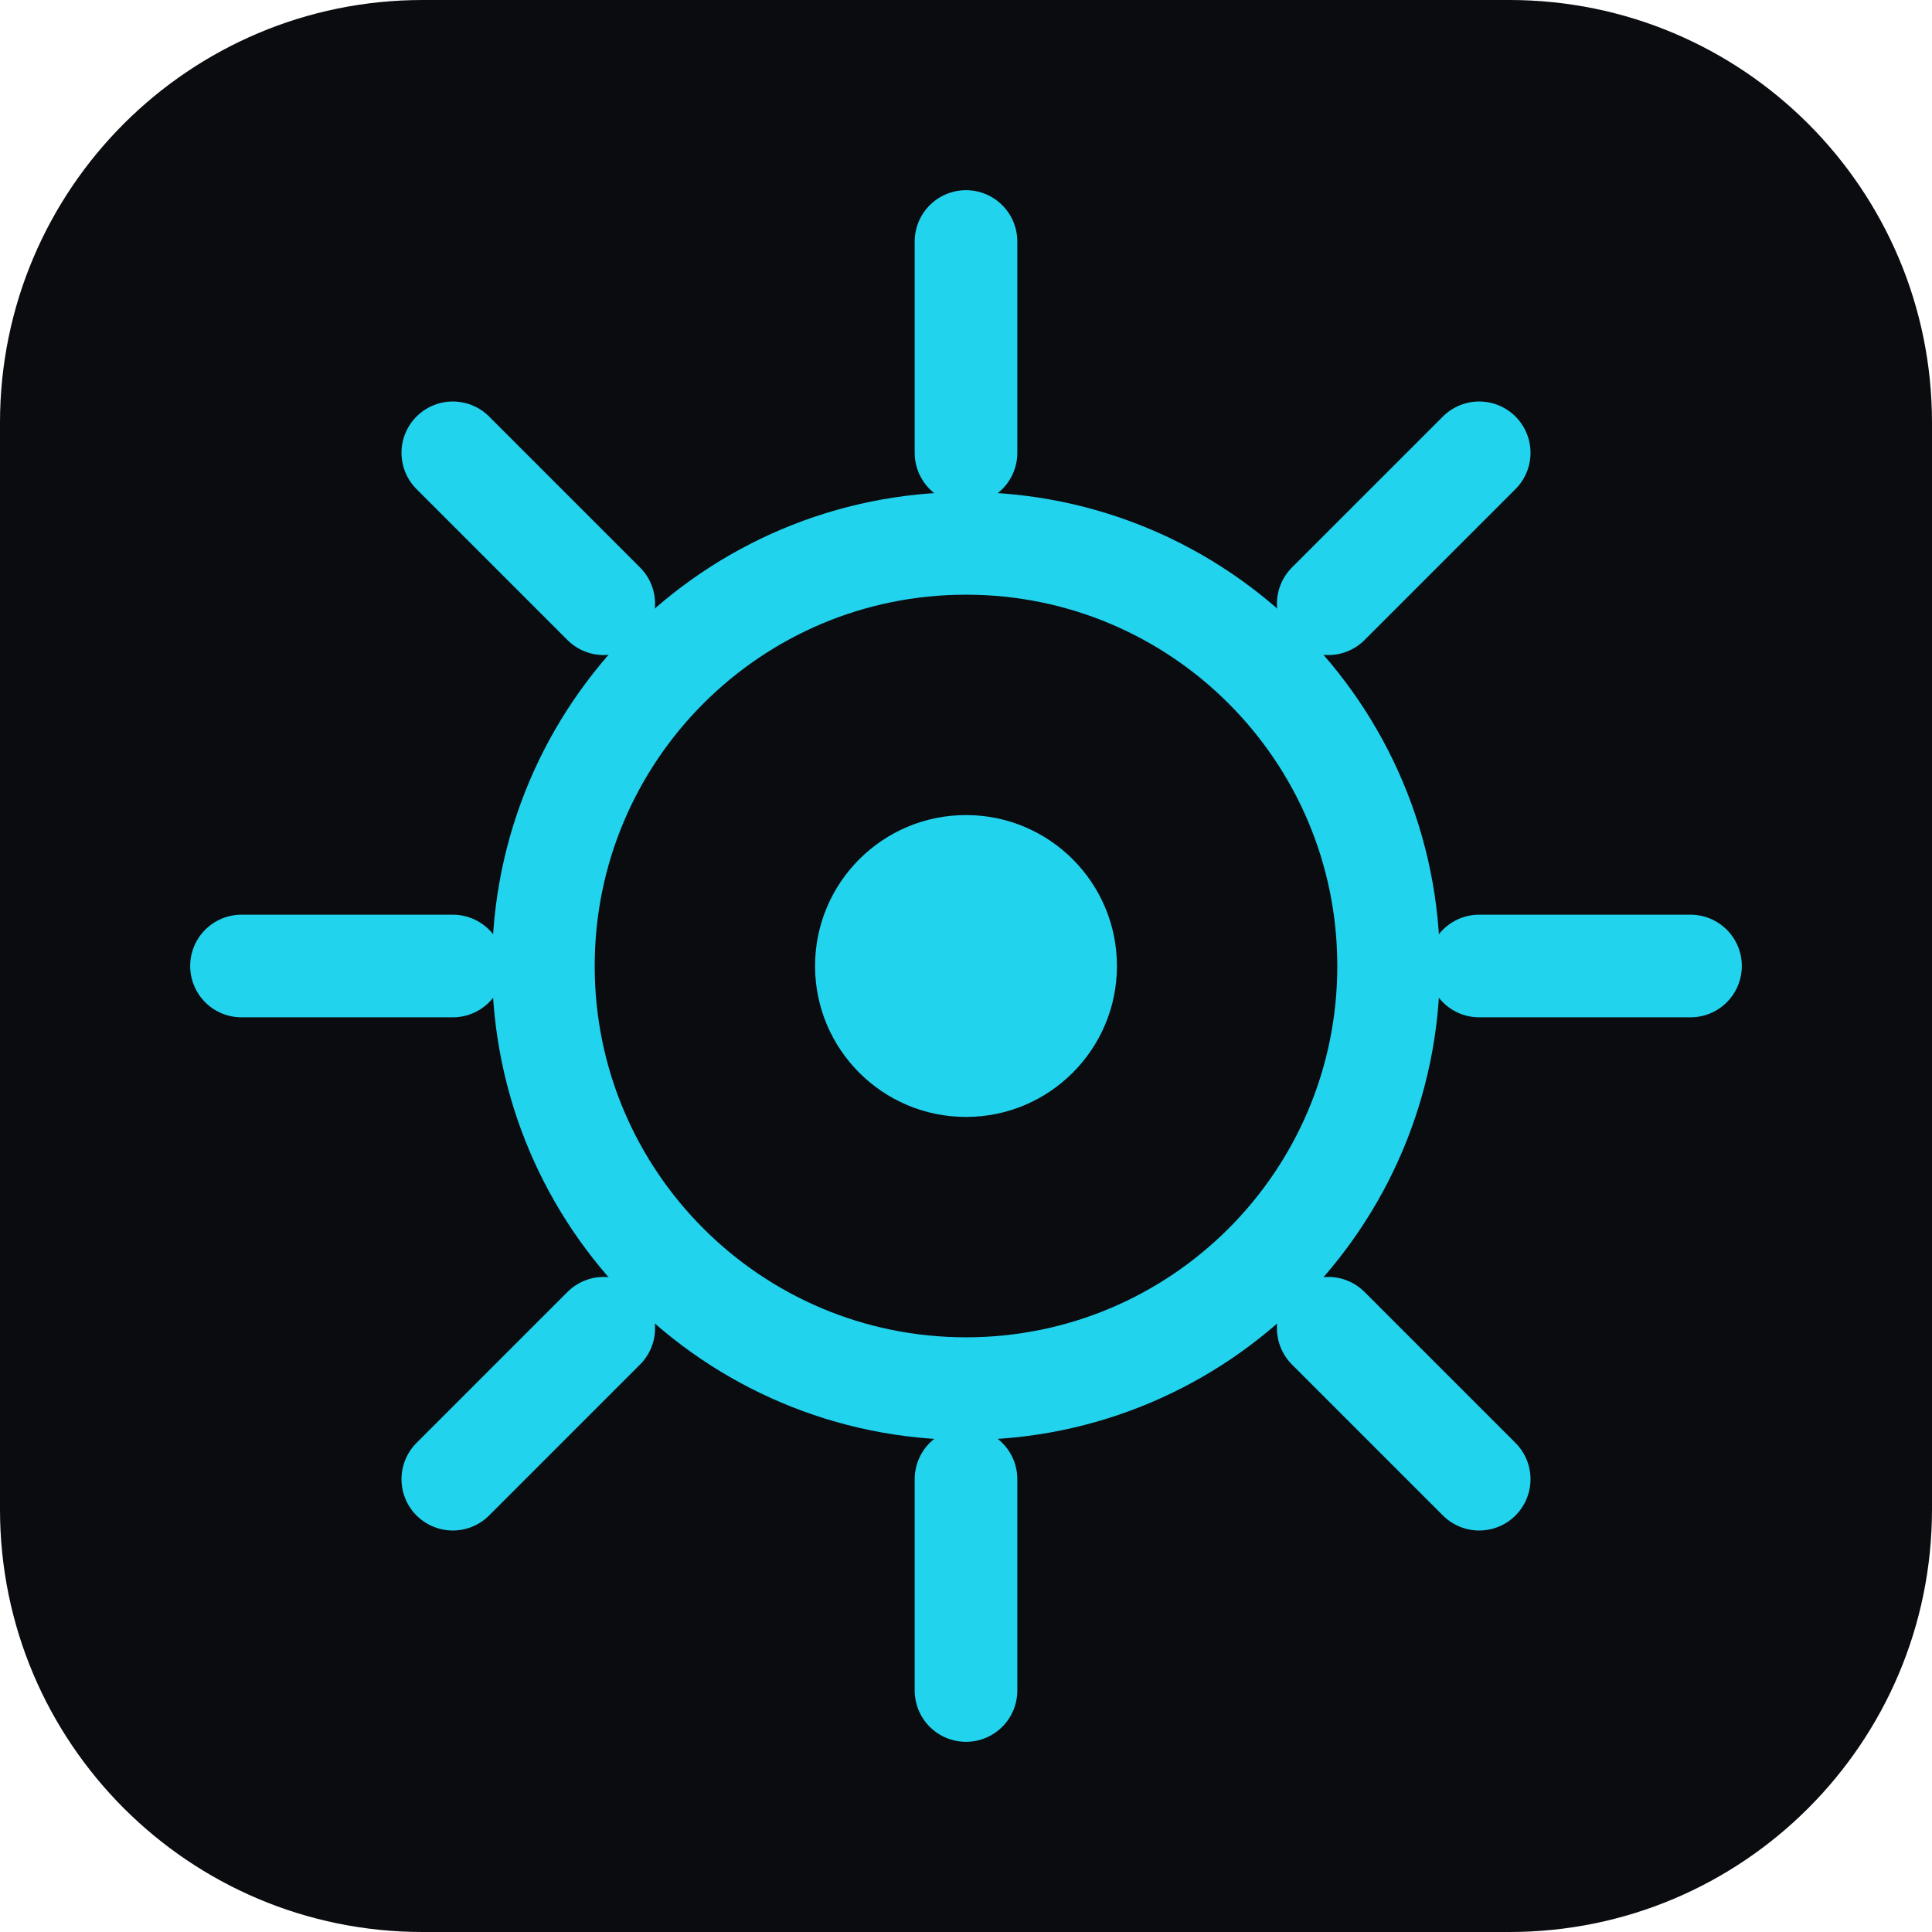
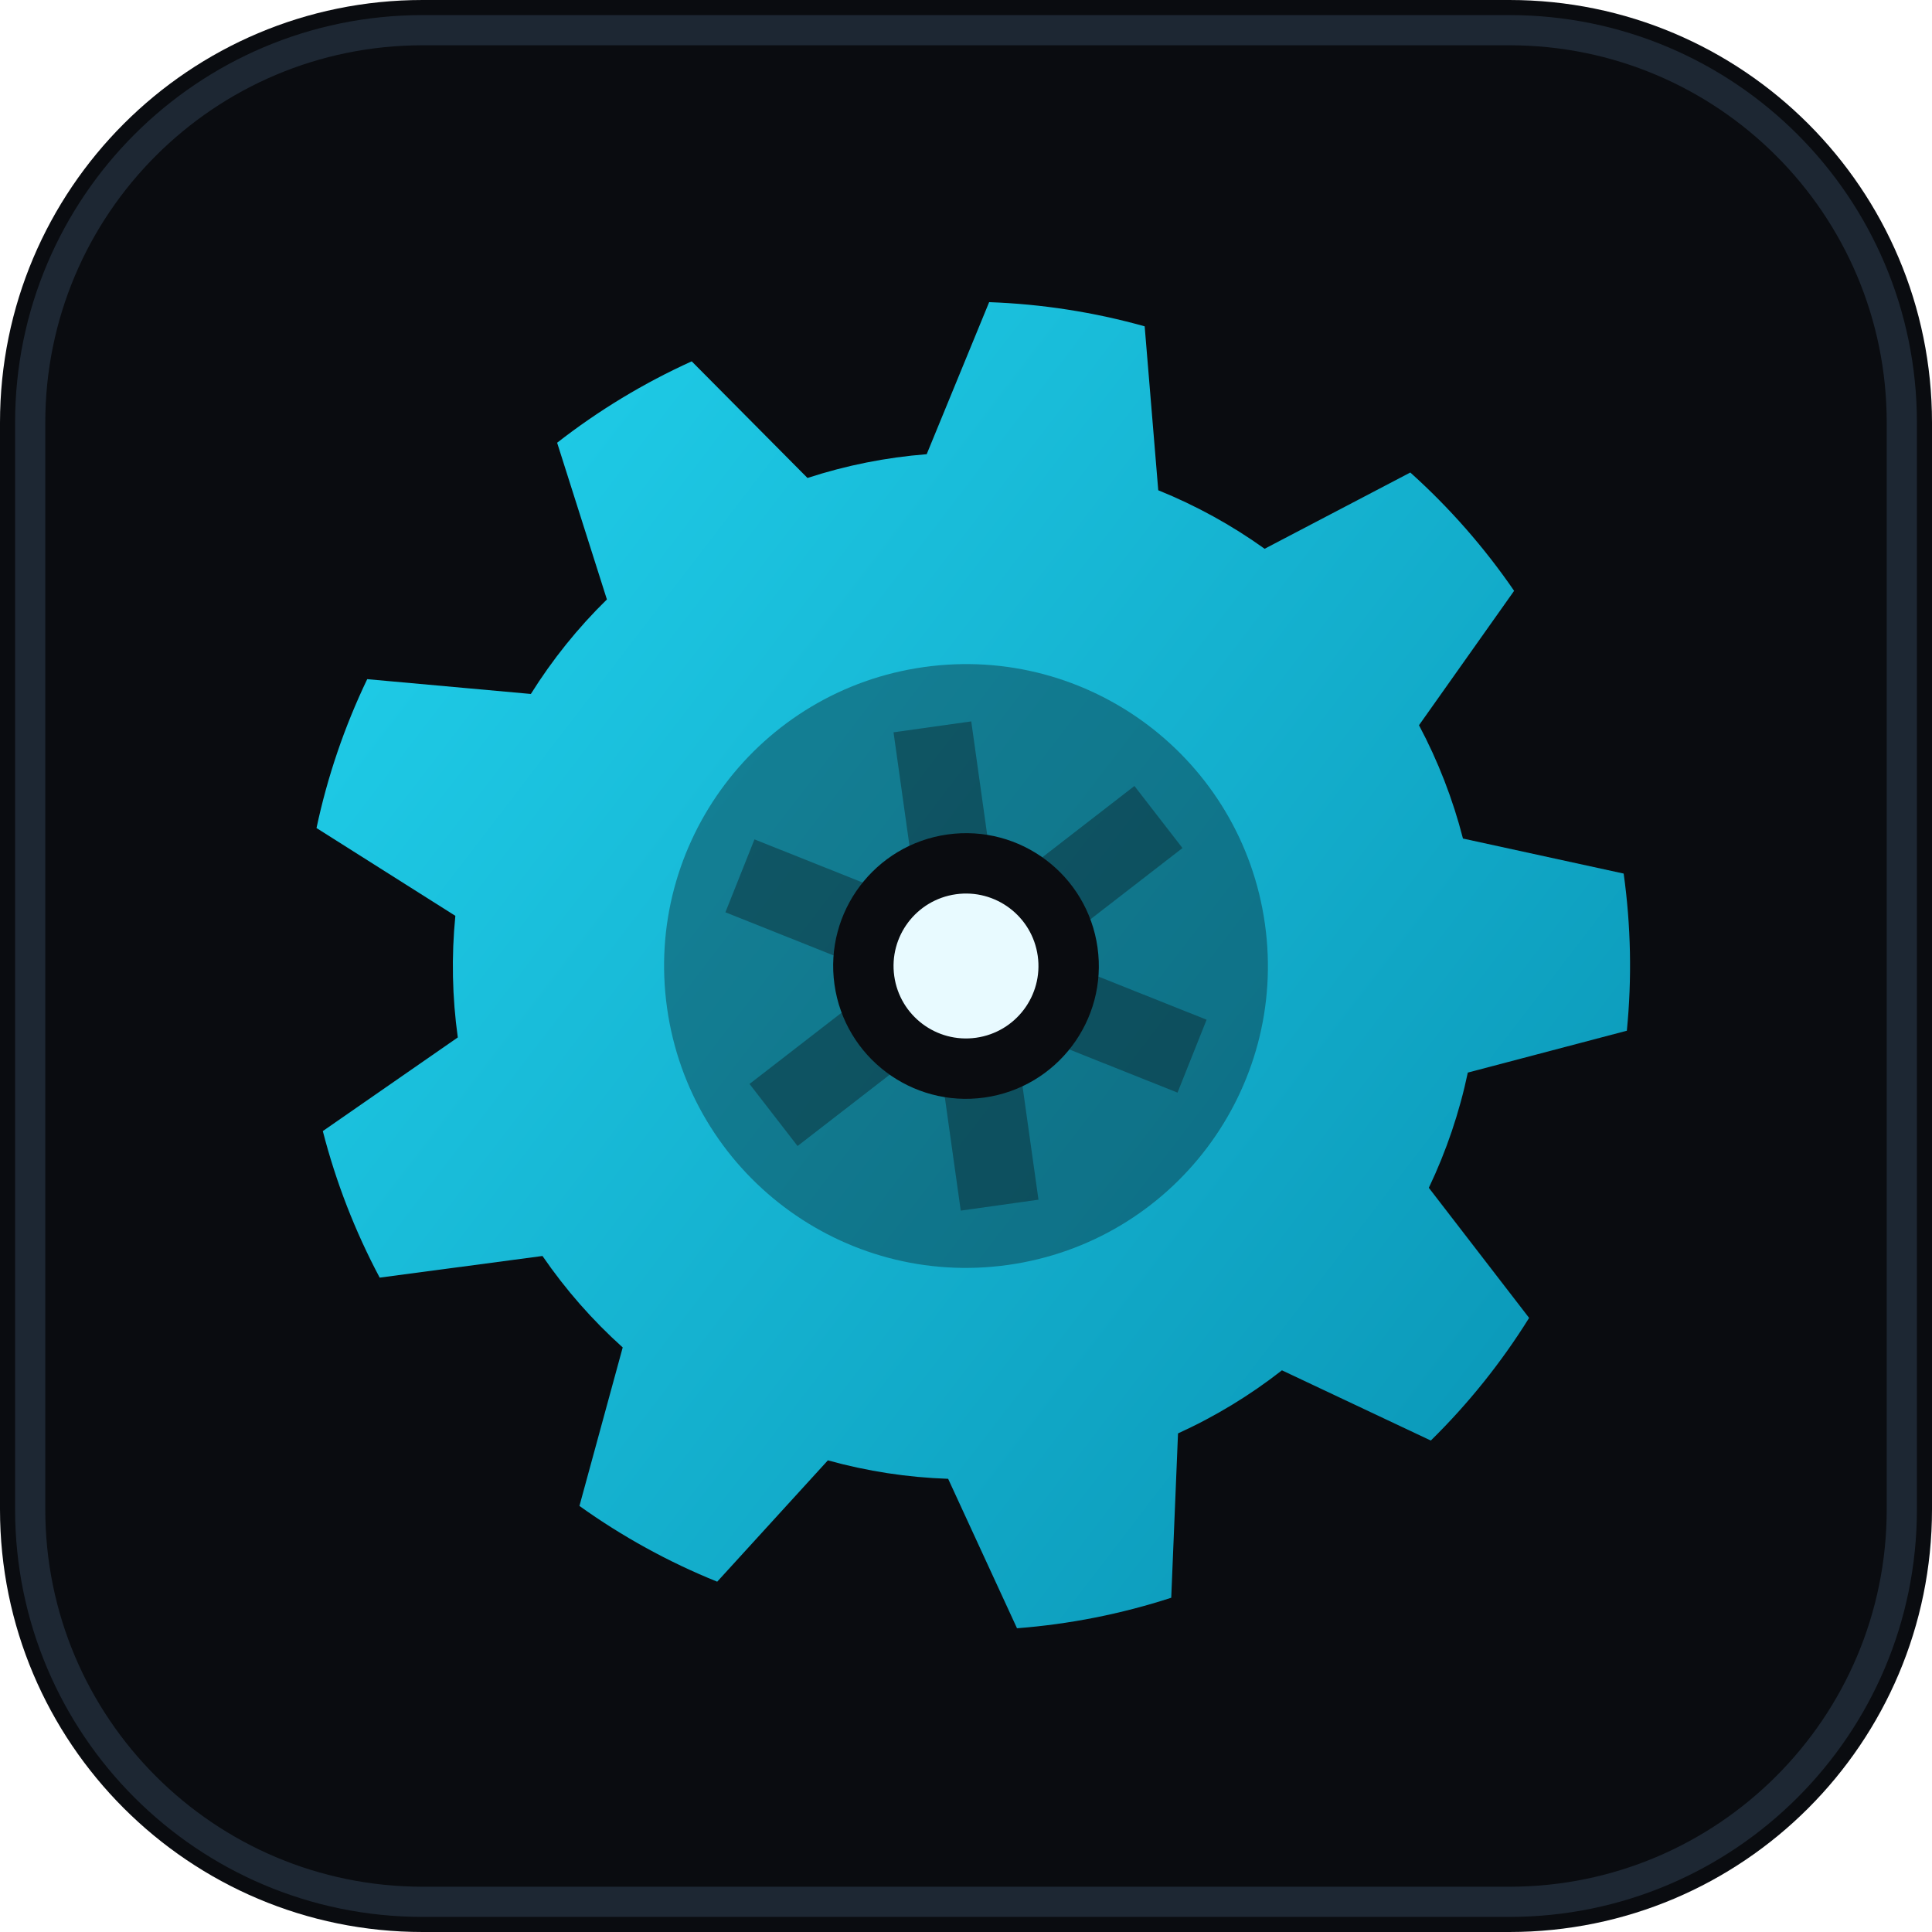
<svg xmlns="http://www.w3.org/2000/svg" viewBox="0 0 64 64">
+   <defs>
+     <linearGradient id="gv" x1="0" y1="0" x2="1" y2="1">
+       <stop offset="0" stop-color="#22d3ee" />
+       <stop offset="1" stop-color="#0891b2" />
+     </linearGradient>
+   </defs>
  <rect width="64" height="64" rx="14" fill="#0a0c10" />
-   <g fill="none" stroke="#22d3ee" stroke-width="3.4">
-     <circle cx="32" cy="32" r="14" />
-     <g stroke-linecap="round">
-       <path d="M32 8v7M32 49v7M8 32h7M49 32h7M15 15l5 5M44 44l5 5M49 15l-5 5M20 44l-5 5" />
-     </g>
-     <circle cx="32" cy="32" r="5" fill="#22d3ee" stroke="none" />
+   <rect x="1" y="1" width="62" height="62" rx="13" fill="none" stroke="#1d2733" stroke-width="1" />
+   <g transform="rotate(-8 32 32)">
+     <path d="M54.00 32.00 A22 22 0 0 1 53.38 37.17 L47.97 37.81 A17 17 0 0 1 46.16 41.41 L48.85 46.14 A22 22 0 0 1 45.06 49.71 L40.50 46.72 A17 17 0 0 1 36.80 48.31 L35.82 53.67 A22 22 0 0 1 30.62 53.96 L29.05 48.74 A17 17 0 0 1 25.19 47.58 L21.00 51.05 A22 22 0 0 1 16.83 47.93 L18.98 42.93 A17 17 0 0 1 16.77 39.56 L11.33 39.52 A22 22 0 0 1 10.14 34.45 L15.00 32.00 A17 17 0 0 1 15.48 28.00 L11.33 24.48 A22 22 0 0 1 13.68 19.83 L18.98 21.07 A17 17 0 0 1 21.91 18.32 L21.00 12.95 A22 22 0 0 1 25.79 10.90 L29.05 15.26 A17 17 0 0 1 33.07 15.03 L35.82 10.33 A22 22 0 0 1 40.81 11.84 L40.50 17.28 A17 17 0 0 1 43.72 19.69 L48.85 17.86 A22 22 0 0 1 51.71 22.22 L47.97 26.19 A17 17 0 0 1 48.89 30.11 L54.00 32.00 Z" fill="url(#gv)" />
+     <circle cx="32" cy="32" r="10" fill="#0a0c10" opacity="0.35" />
+     <path d="M32 24v16M25 28l14 8M25 36l14-8" stroke="#0a0c10" stroke-opacity="0.35" stroke-width="2.6" />
+     <circle cx="32" cy="32" r="4.4" fill="#0a0c10" />
+     <circle cx="32" cy="32" r="2.4" fill="#e8faff" />
  </g>
</svg>
